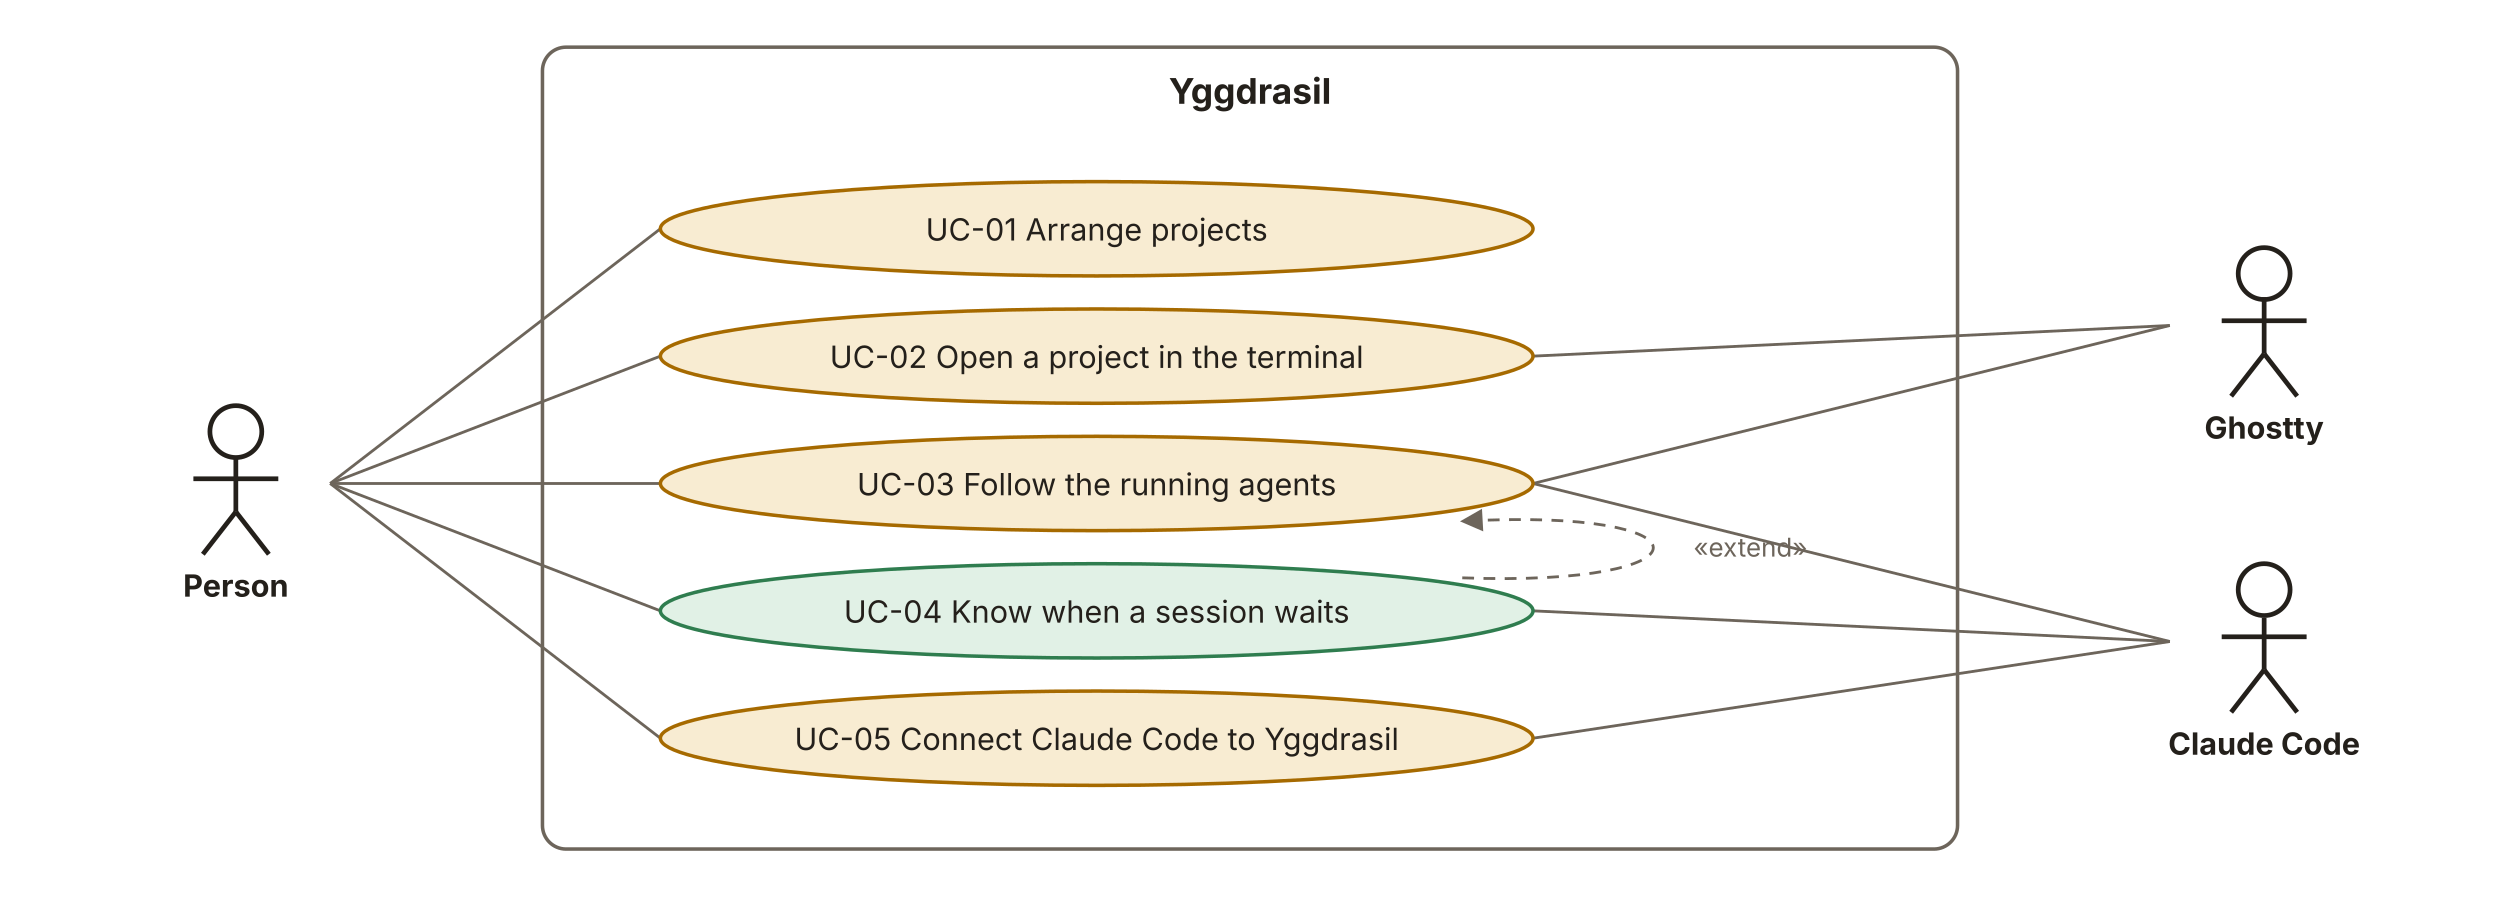
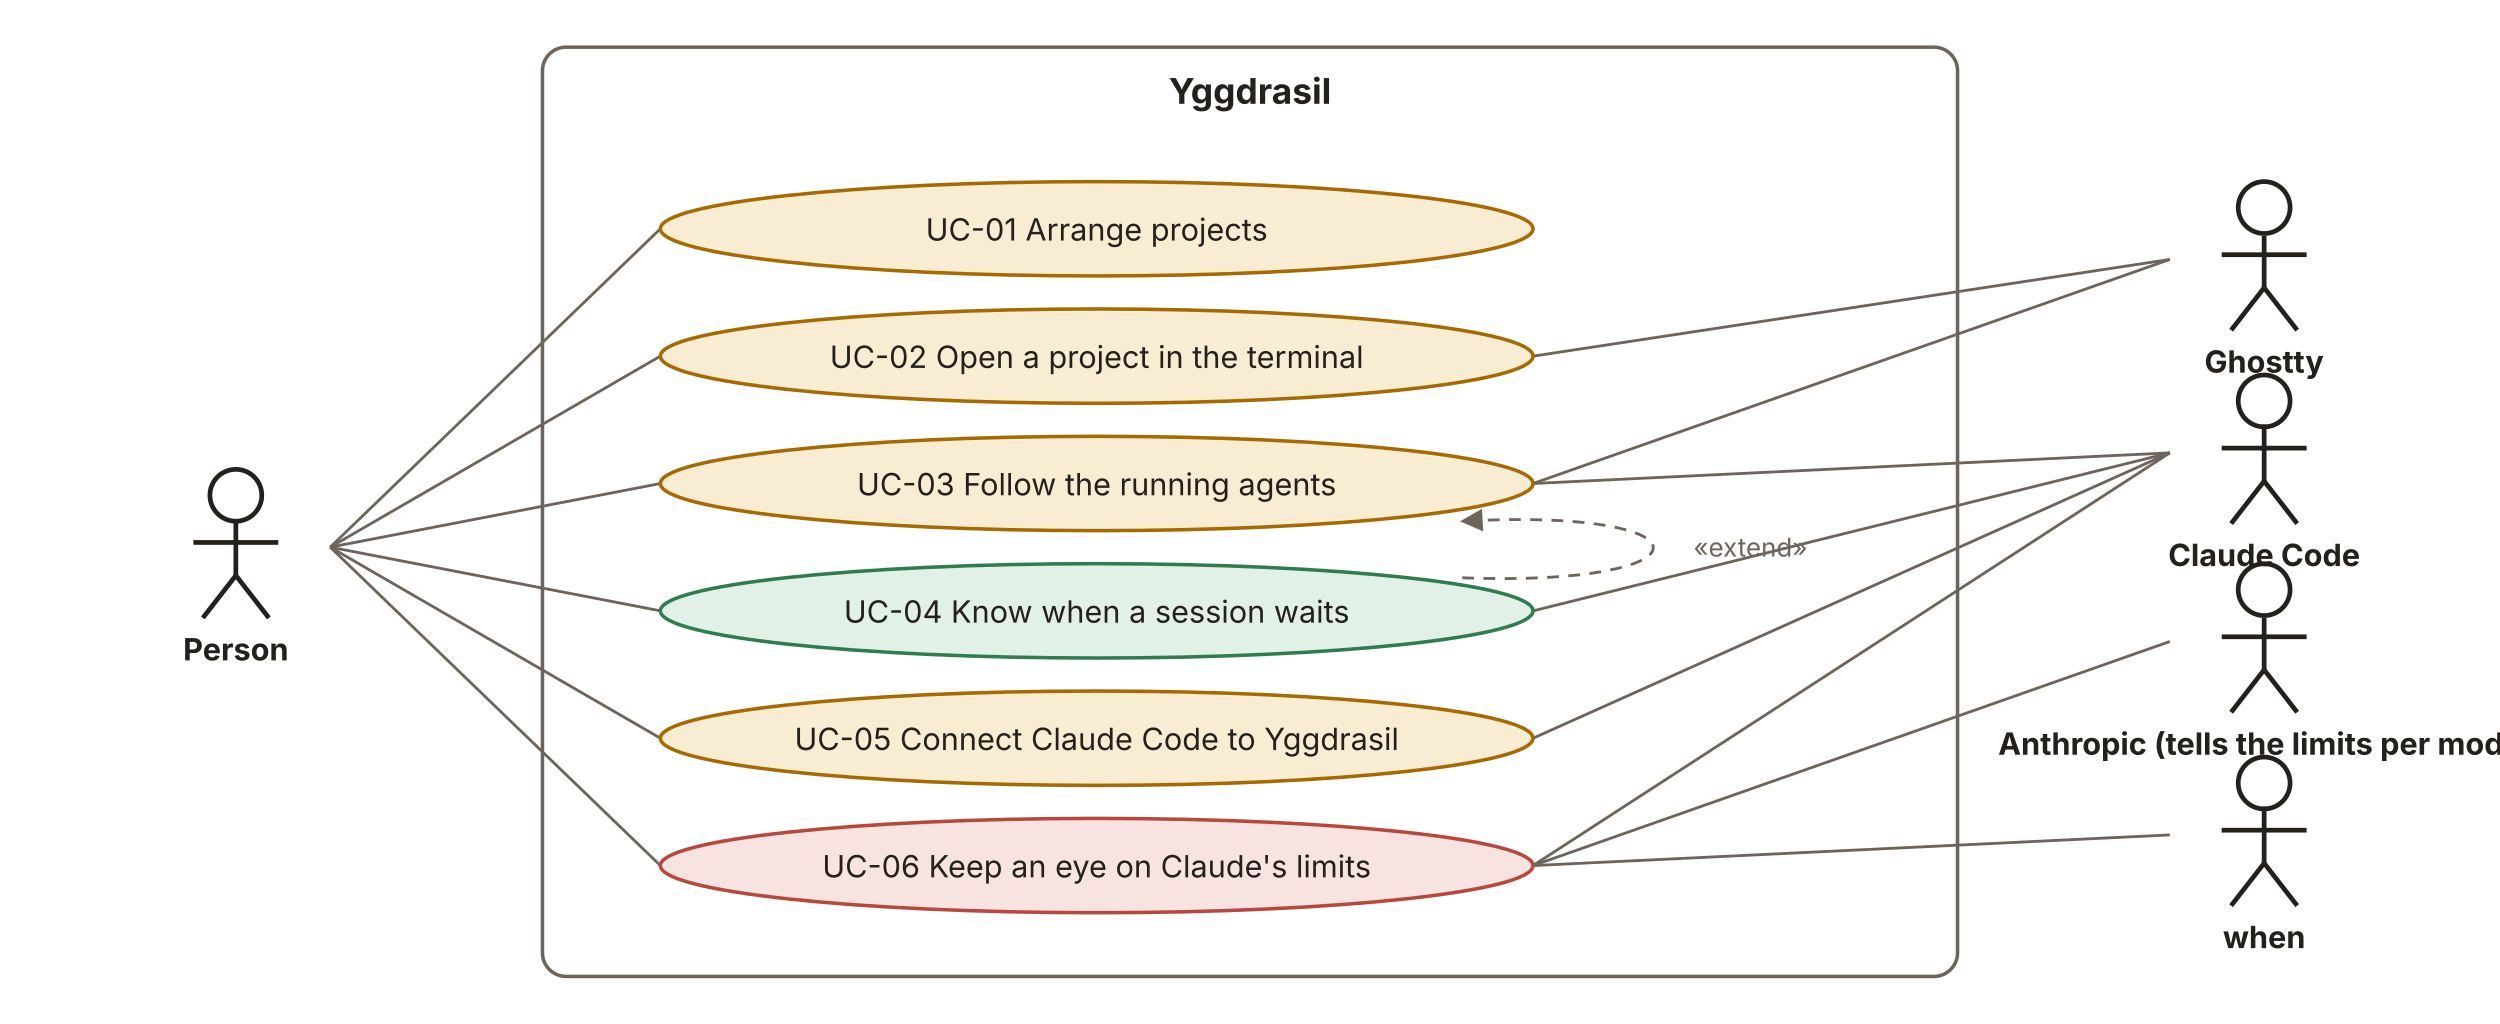
- <svg xmlns="http://www.w3.org/2000/svg" viewBox="0 0 1060 380" role="img" aria-label="Yggdrasil use-case diagram">
+ <svg xmlns="http://www.w3.org/2000/svg" viewBox="0 0 1060 434" role="img" aria-label="Yggdrasil use-case diagram">
  <style>
text { fill: #24201b; font: 13px system-ui, -apple-system, "Segoe UI", sans-serif; }
.box { fill: none; stroke: #6d655b; stroke-width: 1.5; } .title { font-weight: 700; font-size: 15px; }
.edge { stroke: #6d655b; stroke-width: 1.2; } .rel { stroke: #6d655b; stroke-width: 1.2; stroke-dasharray: 5 4; fill: none; }
.stereo { font-size: 11px; fill: #6d655b; } .aname { font-weight: 650; }
.actor { stroke: #24201b; stroke-width: 2; fill: none; }
.u-red { fill: #f7e3e0; stroke: #b8483e; stroke-width: 1.5; } .u-half { fill: #f8ecd2; stroke: #a66a00; stroke-width: 1.5; }
.u-green { fill: #e1f1e6; stroke: #2f7d4f; stroke-width: 1.5; } .head { fill: #6d655b; }
@media (prefers-color-scheme: dark) {
  text { fill: #ece6dc; } .box, .edge, .rel { stroke: #a39a8c; } .stereo { fill: #a39a8c; } .actor { stroke: #ece6dc; }
  .u-red { fill: #3c1f1c; stroke: #f09088; } .u-half { fill: #3a2c12; stroke: #f0bd5c; } .u-green { fill: #183324; stroke: #7fd3a0; }
  .head { fill: #a39a8c; } }
</style>
  <defs>
    <marker id="arrow" viewBox="0 0 10 10" refX="9" refY="5" markerWidth="8" markerHeight="8" orient="auto-start-reverse">
      <path d="M0,0 L10,5 L0,10 z" class="head" />
    </marker>
  </defs>
-   <rect x="230" y="20" width="600" height="340" rx="10" class="box" />
+   <rect x="230" y="20" width="600" height="394" rx="10" class="box" />
  <text x="530.0" y="44" text-anchor="middle" class="title">Yggdrasil</text>
-   <line x1="140" y1="205" x2="280" y2="97" class="edge" />
-   <line x1="140" y1="205" x2="280" y2="151" class="edge" />
-   <line x1="650" y1="151" x2="920" y2="138" class="edge" />
-   <line x1="140" y1="205" x2="280" y2="205" class="edge" />
-   <line x1="650" y1="205" x2="920" y2="272" class="edge" />
-   <line x1="650" y1="205" x2="920" y2="138" class="edge" />
-   <line x1="140" y1="205" x2="280" y2="259" class="edge" />
-   <line x1="650" y1="259" x2="920" y2="272" class="edge" />
-   <line x1="140" y1="205" x2="280" y2="313" class="edge" />
-   <line x1="650" y1="313" x2="920" y2="272" class="edge" />
+   <line x1="140" y1="232" x2="280" y2="97" class="edge" />
+   <line x1="140" y1="232" x2="280" y2="151" class="edge" />
+   <line x1="650" y1="151" x2="920" y2="110" class="edge" />
+   <line x1="140" y1="232" x2="280" y2="205" class="edge" />
+   <line x1="650" y1="205" x2="920" y2="192" class="edge" />
+   <line x1="650" y1="205" x2="920" y2="110" class="edge" />
+   <line x1="140" y1="232" x2="280" y2="259" class="edge" />
+   <line x1="650" y1="259" x2="920" y2="192" class="edge" />
+   <line x1="140" y1="232" x2="280" y2="313" class="edge" />
+   <line x1="650" y1="313" x2="920" y2="192" class="edge" />
+   <line x1="140" y1="232" x2="280" y2="367" class="edge" />
+   <line x1="650" y1="367" x2="920" y2="192" class="edge" />
+   <line x1="650" y1="367" x2="920" y2="272" class="edge" />
+   <line x1="650" y1="367" x2="920" y2="354" class="edge" />
  <path d="M620,245 C728,249 728,215 620,221" class="rel" marker-end="url(#arrow)" />
  <text x="718" y="236" text-anchor="start" class="stereo">«extend»</text>
  <ellipse cx="465.0" cy="97" rx="185.0" ry="20" class="u-half" />
  <text x="465.0" y="102" text-anchor="middle">UC-01 Arrange projects</text>
  <ellipse cx="465.0" cy="151" rx="185.0" ry="20" class="u-half" />
  <text x="465.0" y="156" text-anchor="middle">UC-02 Open a project in the terminal</text>
  <ellipse cx="465.0" cy="205" rx="185.0" ry="20" class="u-half" />
  <text x="465.0" y="210" text-anchor="middle">UC-03 Follow the running agents</text>
  <ellipse cx="465.0" cy="259" rx="185.0" ry="20" class="u-green" />
  <text x="465.0" y="264" text-anchor="middle">UC-04 Know when a session waits</text>
  <ellipse cx="465.0" cy="313" rx="185.0" ry="20" class="u-half" />
  <text x="465.0" y="318" text-anchor="middle">UC-05 Connect Claude Code to Yggdrasil</text>
-   <circle cx="100" cy="183" r="11" class="actor" />
-   <line x1="100" y1="194" x2="100" y2="217" class="actor" />
-   <line x1="82" y1="203" x2="118" y2="203" class="actor" />
-   <line x1="100" y1="217" x2="86" y2="235" class="actor" />
-   <line x1="100" y1="217" x2="114" y2="235" class="actor" />
-   <text x="100" y="253" text-anchor="middle" class="aname">Person</text>
-   <circle cx="960" cy="116" r="11" class="actor" />
-   <line x1="960" y1="126" x2="960" y2="150" class="actor" />
-   <line x1="942" y1="136" x2="978" y2="136" class="actor" />
-   <line x1="960" y1="150" x2="946" y2="168" class="actor" />
-   <line x1="960" y1="150" x2="974" y2="168" class="actor" />
-   <text x="960" y="186" text-anchor="middle" class="aname">Ghostty</text>
+   <ellipse cx="465.0" cy="367" rx="185.0" ry="20" class="u-red" />
+   <text x="465.0" y="372" text-anchor="middle">UC-06 Keep an eye on Claude's limits</text>
+   <circle cx="100" cy="210" r="11" class="actor" />
+   <line x1="100" y1="221" x2="100" y2="244" class="actor" />
+   <line x1="82" y1="230" x2="118" y2="230" class="actor" />
+   <line x1="100" y1="244" x2="86" y2="262" class="actor" />
+   <line x1="100" y1="244" x2="114" y2="262" class="actor" />
+   <text x="100" y="280" text-anchor="middle" class="aname">Person</text>
+   <circle cx="960" cy="88" r="11" class="actor" />
+   <line x1="960" y1="100" x2="960" y2="122" class="actor" />
+   <line x1="942" y1="108" x2="978" y2="108" class="actor" />
+   <line x1="960" y1="122" x2="946" y2="140" class="actor" />
+   <line x1="960" y1="122" x2="974" y2="140" class="actor" />
+   <text x="960" y="158" text-anchor="middle" class="aname">Ghostty</text>
+   <circle cx="960" cy="170" r="11" class="actor" />
+   <line x1="960" y1="180" x2="960" y2="204" class="actor" />
+   <line x1="942" y1="190" x2="978" y2="190" class="actor" />
+   <line x1="960" y1="204" x2="946" y2="222" class="actor" />
+   <line x1="960" y1="204" x2="974" y2="222" class="actor" />
+   <text x="960" y="240" text-anchor="middle" class="aname">Claude Code</text>
  <circle cx="960" cy="250" r="11" class="actor" />
  <line x1="960" y1="262" x2="960" y2="284" class="actor" />
  <line x1="942" y1="270" x2="978" y2="270" class="actor" />
  <line x1="960" y1="284" x2="946" y2="302" class="actor" />
  <line x1="960" y1="284" x2="974" y2="302" class="actor" />
-   <text x="960" y="320" text-anchor="middle" class="aname">Claude Code</text>
+   <text x="960" y="320" text-anchor="middle" class="aname">Anthropic (tells the limits per model</text>
+   <circle cx="960" cy="332" r="11" class="actor" />
+   <line x1="960" y1="342" x2="960" y2="366" class="actor" />
+   <line x1="942" y1="352" x2="978" y2="352" class="actor" />
+   <line x1="960" y1="366" x2="946" y2="384" class="actor" />
+   <line x1="960" y1="366" x2="974" y2="384" class="actor" />
+   <text x="960" y="402" text-anchor="middle" class="aname">when</text>
</svg>
